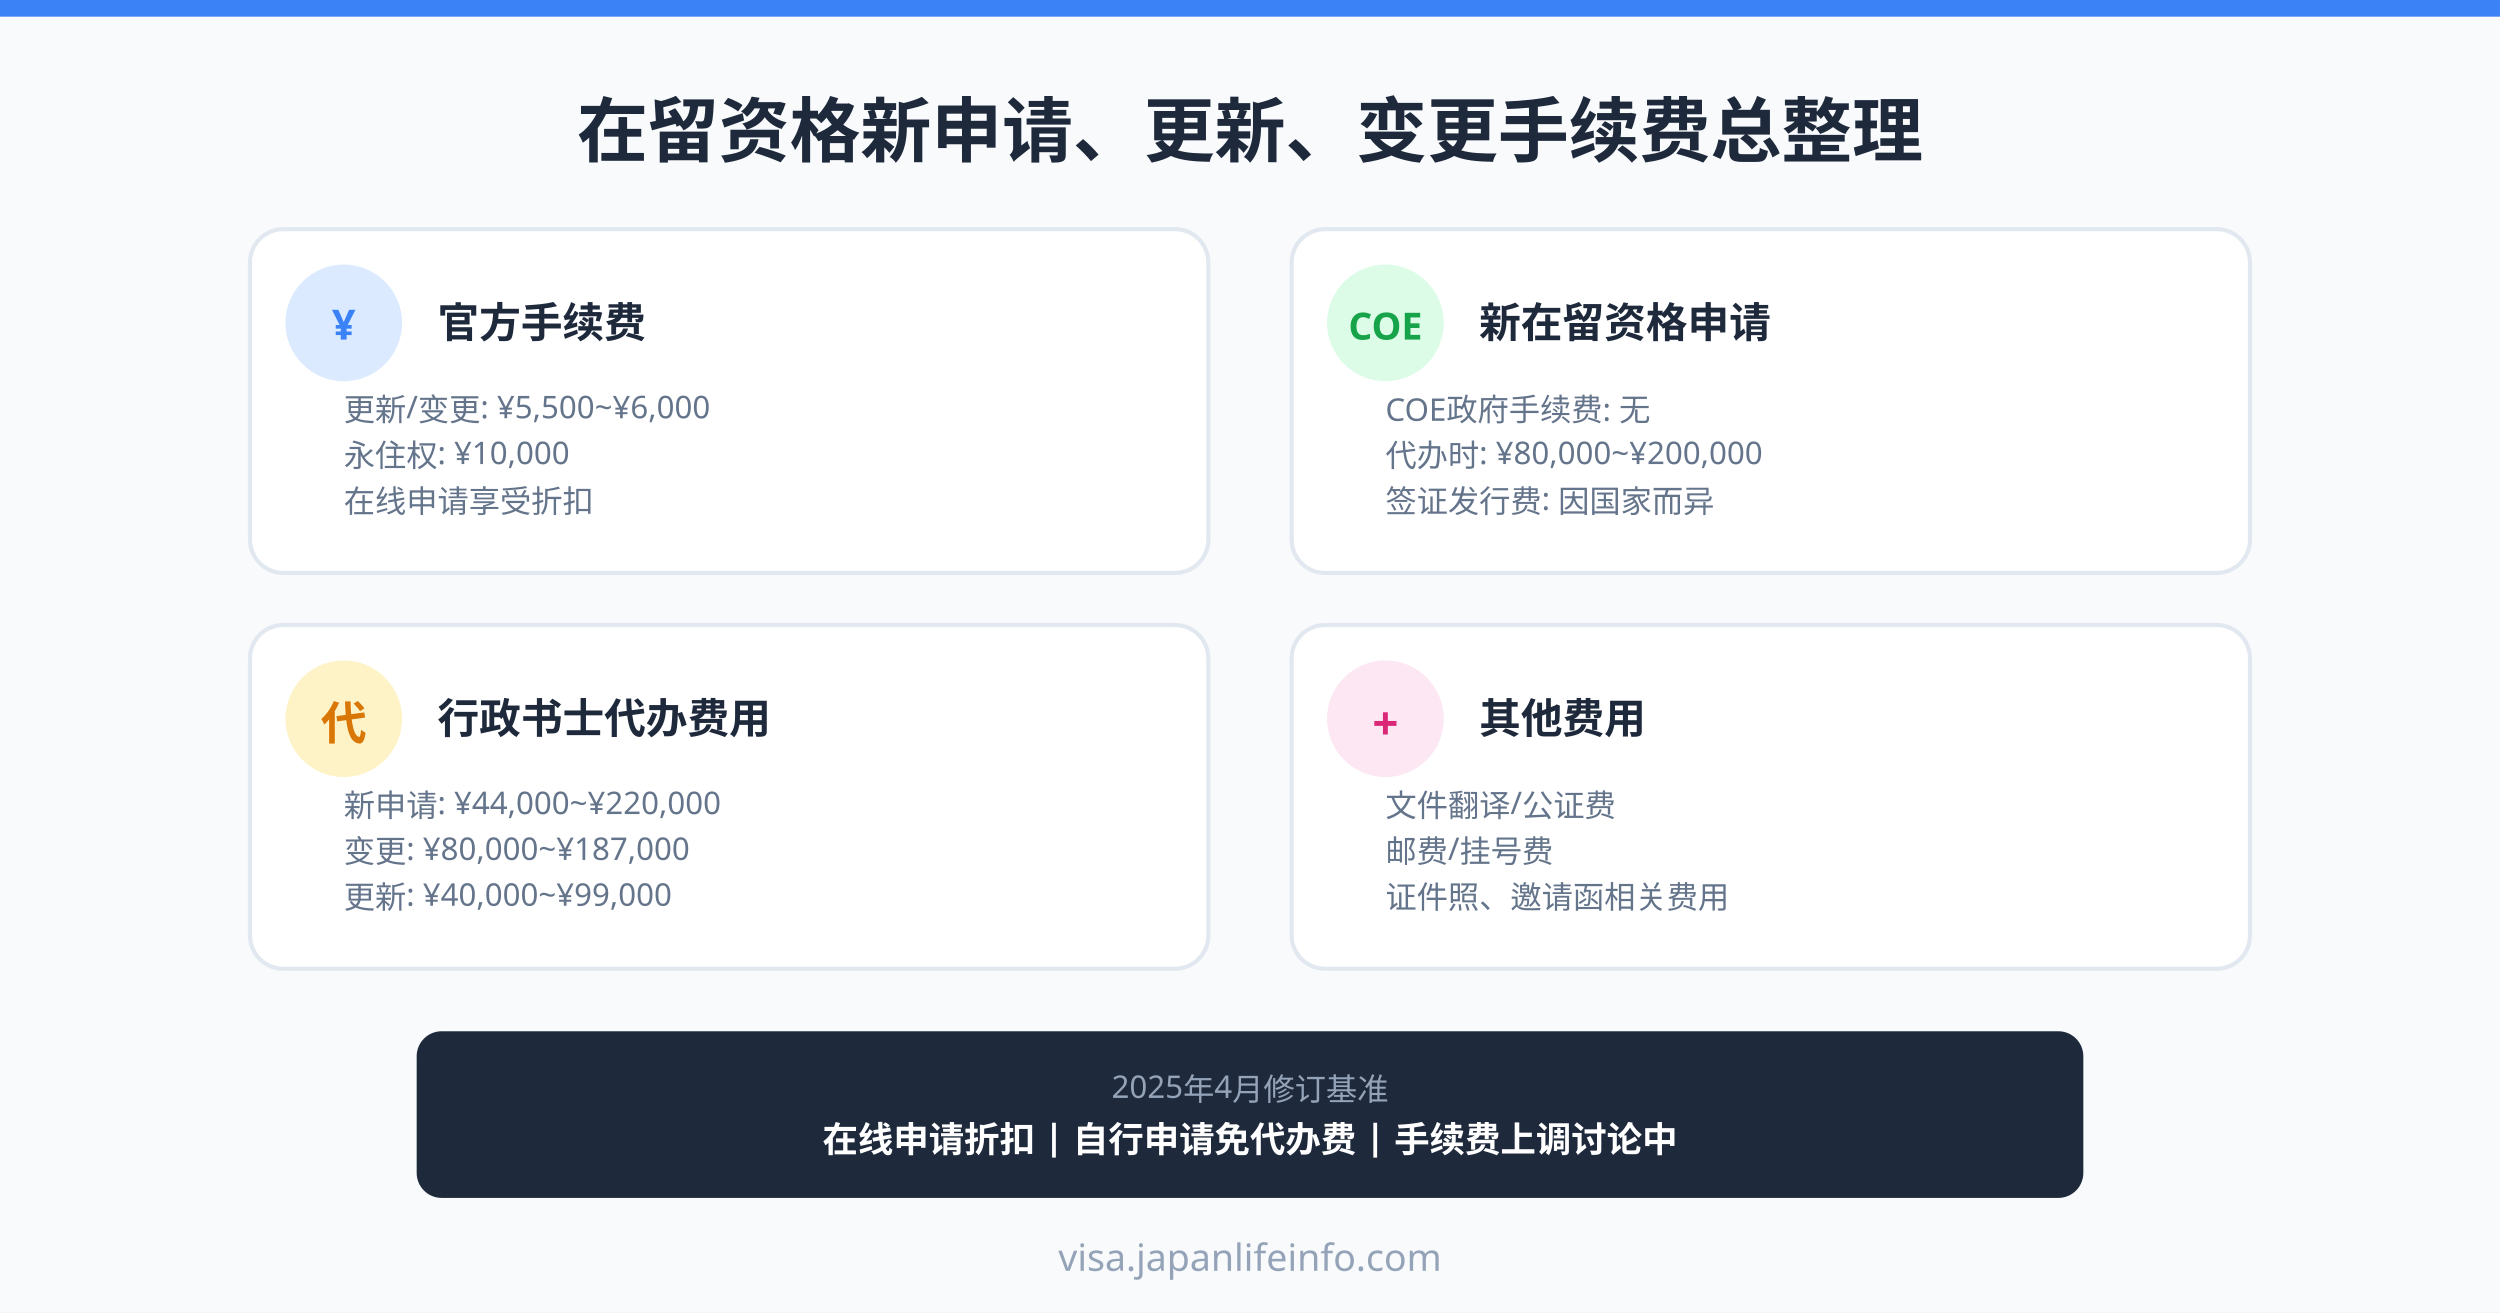
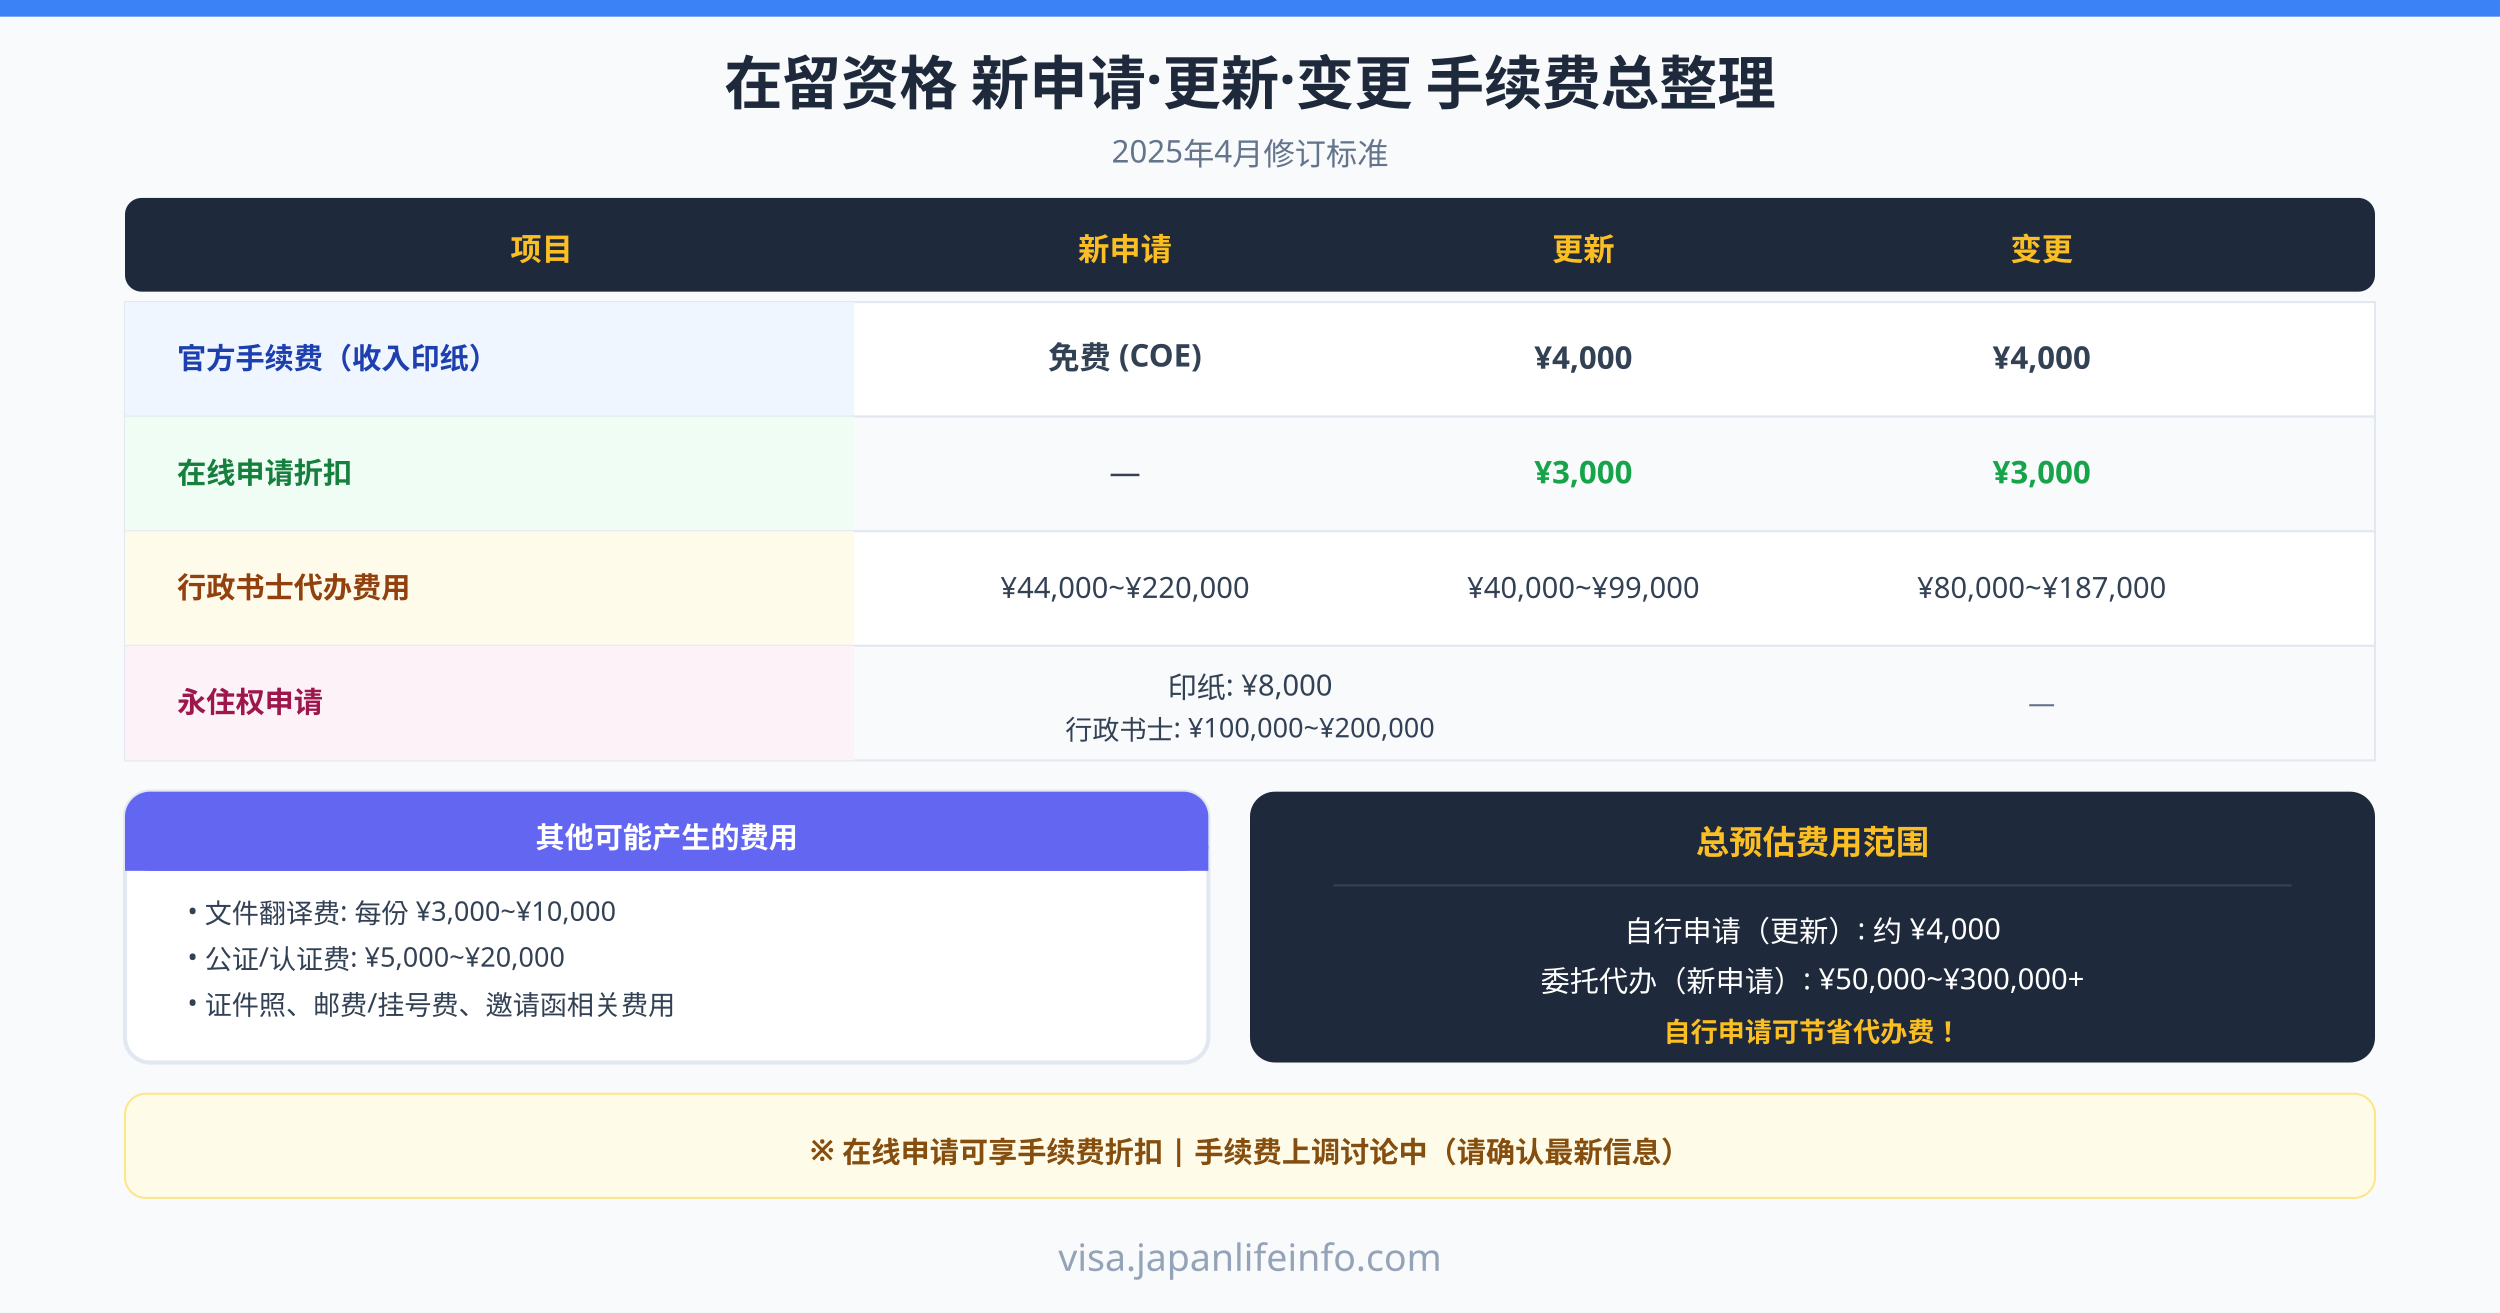
<svg xmlns="http://www.w3.org/2000/svg" width="1200" height="630" viewBox="0 0 1200 630" fill="none">
  <rect width="1200" height="630" fill="#f8fafc" />
  <rect width="1200" height="8" fill="url(#headerGradient)" />
-   <text x="600" y="75" text-anchor="middle" fill="#1e293b" font-family="sans-serif" font-size="34" font-weight="bold">在留资格新申请、更新、变更手续费总整理</text>
-   <g transform="translate(120, 110)">
-     <rect width="460" height="165" rx="16" fill="white" stroke="#e2e8f0" stroke-width="2" />
-     <circle cx="45" cy="45" r="28" fill="#dbeafe" />
-     <text x="45" y="53" text-anchor="middle" fill="#3b82f6" font-family="sans-serif" font-size="20" font-weight="bold">¥</text>
-     <text x="90" y="52" fill="#1e293b" font-family="sans-serif" font-size="20" font-weight="bold">官方手续费</text>
-     <text x="45" y="92" fill="#64748b" font-family="sans-serif" font-size="15">更新/变更: ¥5,500~¥6,000</text>
-     <text x="45" y="114" fill="#64748b" font-family="sans-serif" font-size="15">永住权: ¥10,000</text>
-     <text x="45" y="136" fill="#64748b" font-family="sans-serif" font-size="15">在线申请享受折扣</text>
+   <text x="600" y="50" text-anchor="middle" fill="#1e293b" font-family="sans-serif" font-size="28" font-weight="bold">在留资格 新申请·更新·变更 手续费总整理</text>
+   <text x="600" y="78" text-anchor="middle" fill="#64748b" font-family="sans-serif" font-size="15">2025年4月修订标准</text>
+   <g transform="translate(60, 95)">
+     <rect width="1080" height="45" rx="8" fill="#1e293b" />
+     <text x="200" y="30" text-anchor="middle" fill="#fbbf24" font-family="sans-serif" font-size="15" font-weight="bold">项目</text>
+     <text x="480" y="30" text-anchor="middle" fill="#fbbf24" font-family="sans-serif" font-size="15" font-weight="bold">新申请</text>
+     <text x="700" y="30" text-anchor="middle" fill="#fbbf24" font-family="sans-serif" font-size="15" font-weight="bold">更新</text>
+     <text x="920" y="30" text-anchor="middle" fill="#fbbf24" font-family="sans-serif" font-size="15" font-weight="bold">变更</text>
+     <rect y="50" width="1080" height="55" rx="0" fill="white" stroke="#e2e8f0" stroke-width="1" />
+     <rect y="50" width="350" height="55" fill="#eff6ff" />
+     <text x="25" y="82" fill="#1e40af" font-family="sans-serif" font-size="14" font-weight="bold">官方手续费（收入印纸）</text>
+     <text x="480" y="82" text-anchor="middle" fill="#334155" font-family="sans-serif" font-size="15" font-weight="bold">免费 (COE)</text>
+     <text x="700" y="82" text-anchor="middle" fill="#334155" font-family="sans-serif" font-size="15" font-weight="bold">¥4,000</text>
+     <text x="920" y="82" text-anchor="middle" fill="#334155" font-family="sans-serif" font-size="15" font-weight="bold">¥4,000</text>
+     <rect y="105" width="1080" height="55" rx="0" fill="#f8fafc" stroke="#e2e8f0" stroke-width="1" />
+     <rect y="105" width="350" height="55" fill="#f0fdf4" />
+     <text x="25" y="137" fill="#15803d" font-family="sans-serif" font-size="14" font-weight="bold">在线申请折扣</text>
+     <text x="480" y="137" text-anchor="middle" fill="#334155" font-family="sans-serif" font-size="15">—</text>
+     <text x="700" y="137" text-anchor="middle" fill="#16a34a" font-family="sans-serif" font-size="15" font-weight="bold">¥3,000</text>
+     <text x="920" y="137" text-anchor="middle" fill="#16a34a" font-family="sans-serif" font-size="15" font-weight="bold">¥3,000</text>
+     <rect y="160" width="1080" height="55" rx="0" fill="white" stroke="#e2e8f0" stroke-width="1" />
+     <rect y="160" width="350" height="55" fill="#fffbeb" />
+     <text x="25" y="192" fill="#92400e" font-family="sans-serif" font-size="14" font-weight="bold">行政书士代办费用</text>
+     <text x="480" y="192" text-anchor="middle" fill="#334155" font-family="sans-serif" font-size="14">¥44,000~¥220,000</text>
+     <text x="700" y="192" text-anchor="middle" fill="#334155" font-family="sans-serif" font-size="14">¥40,000~¥99,000</text>
+     <text x="920" y="192" text-anchor="middle" fill="#334155" font-family="sans-serif" font-size="14">¥80,000~¥187,000</text>
+     <rect y="215" width="1080" height="55" rx="0" fill="#f8fafc" stroke="#e2e8f0" stroke-width="1" />
+     <rect y="215" width="350" height="55" fill="#fdf2f8" />
+     <text x="25" y="247" fill="#9d174d" font-family="sans-serif" font-size="14" font-weight="bold">永住权申请</text>
+     <text x="540" y="240" text-anchor="middle" fill="#334155" font-family="sans-serif" font-size="14">印纸: ¥8,000</text>
+     <text x="540" y="260" text-anchor="middle" fill="#334155" font-family="sans-serif" font-size="13">行政书士: ¥100,000~¥200,000</text>
+     <text x="920" y="247" text-anchor="middle" fill="#64748b" font-family="sans-serif" font-size="13">—</text>
  </g>
-   <g transform="translate(620, 110)">
-     <rect width="460" height="165" rx="16" fill="white" stroke="#e2e8f0" stroke-width="2" />
-     <circle cx="45" cy="45" r="28" fill="#dcfce7" />
-     <text x="45" y="53" text-anchor="middle" fill="#16a34a" font-family="sans-serif" font-size="18" font-weight="bold">COE</text>
-     <text x="90" y="52" fill="#1e293b" font-family="sans-serif" font-size="20" font-weight="bold">新在留资格申请</text>
-     <text x="45" y="92" fill="#64748b" font-family="sans-serif" font-size="15">COE政府手续费: 无</text>
-     <text x="45" y="114" fill="#64748b" font-family="sans-serif" font-size="15">代办时: ¥80,000~¥200,000</text>
-     <text x="45" y="136" fill="#64748b" font-family="sans-serif" font-size="15">签证发行费: 因国家而异</text>
+   <g transform="translate(60, 380)">
+     <rect width="520" height="130" rx="12" fill="white" stroke="#e2e8f0" stroke-width="2" />
+     <rect width="520" height="38" rx="12" fill="#6366f1" />
+     <rect y="26" width="520" height="12" fill="#6366f1" />
+     <text x="260" y="27" text-anchor="middle" fill="white" font-family="sans-serif" font-size="14" font-weight="bold">其他可能产生的费用</text>
+     <text x="30" y="62" fill="#334155" font-family="sans-serif" font-size="13">• 文件翻译费: 每份 ¥3,000~¥10,000</text>
+     <text x="30" y="84" fill="#334155" font-family="sans-serif" font-size="13">• 公证/认证费: ¥5,000~¥20,000</text>
+     <text x="30" y="106" fill="#334155" font-family="sans-serif" font-size="13">• 证件照、邮费/挂号费、邀请函相关费用</text>
  </g>
-   <g transform="translate(120, 300)">
-     <rect width="460" height="165" rx="16" fill="white" stroke="#e2e8f0" stroke-width="2" />
-     <circle cx="45" cy="45" r="28" fill="#fef3c7" />
-     <text x="45" y="55" text-anchor="middle" fill="#d97706" font-family="sans-serif" font-size="22" font-weight="bold">代</text>
-     <text x="90" y="52" fill="#1e293b" font-family="sans-serif" font-size="20" font-weight="bold">行政书士代办费用</text>
-     <text x="45" y="92" fill="#64748b" font-family="sans-serif" font-size="15">新申请: ¥44,000~¥220,000</text>
-     <text x="45" y="114" fill="#64748b" font-family="sans-serif" font-size="15">变更: ¥80,000~¥187,000</text>
-     <text x="45" y="136" fill="#64748b" font-family="sans-serif" font-size="15">更新: ¥40,000~¥99,000</text>
+   <g transform="translate(600, 380)">
+     <rect width="540" height="130" rx="12" fill="#1e293b" />
+     <text x="270" y="30" text-anchor="middle" fill="#fbbf24" font-family="sans-serif" font-size="16" font-weight="bold">总预估费用范围</text>
+     <line x1="40" y1="45" x2="500" y2="45" stroke="#334155" />
+     <text x="270" y="72" text-anchor="middle" fill="white" font-family="sans-serif" font-size="14">自行申请（更新）: 约 ¥4,000</text>
+     <text x="270" y="96" text-anchor="middle" fill="white" font-family="sans-serif" font-size="14">委托代办（新申请）: ¥50,000~¥300,000+</text>
+     <text x="270" y="120" text-anchor="middle" fill="#fbbf24" font-family="sans-serif" font-size="13" font-weight="bold">自行申请可节省代办费！</text>
  </g>
-   <g transform="translate(620, 300)">
-     <rect width="460" height="165" rx="16" fill="white" stroke="#e2e8f0" stroke-width="2" />
-     <circle cx="45" cy="45" r="28" fill="#fce7f3" />
-     <text x="45" y="55" text-anchor="middle" fill="#db2777" font-family="sans-serif" font-size="22" font-weight="bold">+</text>
-     <text x="90" y="52" fill="#1e293b" font-family="sans-serif" font-size="20" font-weight="bold">其他费用</text>
-     <text x="45" y="92" fill="#64748b" font-family="sans-serif" font-size="15">文件翻译/公证费</text>
-     <text x="45" y="114" fill="#64748b" font-family="sans-serif" font-size="15">邮费/挂号费</text>
-     <text x="45" y="136" fill="#64748b" font-family="sans-serif" font-size="15">证件照、邀请函相关费用</text>
-   </g>
-   <g transform="translate(200, 495)">
-     <rect width="800" height="80" rx="12" fill="#1e293b" />
-     <text x="400" y="32" text-anchor="middle" fill="#94a3b8" font-family="sans-serif" font-size="15">2025年4月修订基准</text>
-     <text x="400" y="58" text-anchor="middle" fill="white" font-family="sans-serif" font-size="17" font-weight="bold">在线申请折扣 | 自行申请免代办费 | 手续费上调讨论中</text>
+   <g transform="translate(60, 525)">
+     <rect width="1080" height="50" rx="10" fill="#fefce8" stroke="#fde68a" stroke-width="1" />
+     <text x="540" y="32" text-anchor="middle" fill="#854d0e" font-family="sans-serif" font-size="14" font-weight="bold">※ 在线申请可享手续费折扣 | 手续费上调讨论中（请确认最新信息）</text>
  </g>
  <text x="600" y="610" text-anchor="middle" fill="#94a3b8" font-family="sans-serif" font-size="18">visa.japanlifeinfo.com</text>
  <defs>
    <linearGradient id="headerGradient" x1="0" y1="0" x2="1200" y2="0">
      <stop offset="0%" stop-color="#3b82f6" />
      <stop offset="50%" stop-color="#8b5cf6" />
      <stop offset="100%" stop-color="#10b981" />
    </linearGradient>
  </defs>
</svg>
